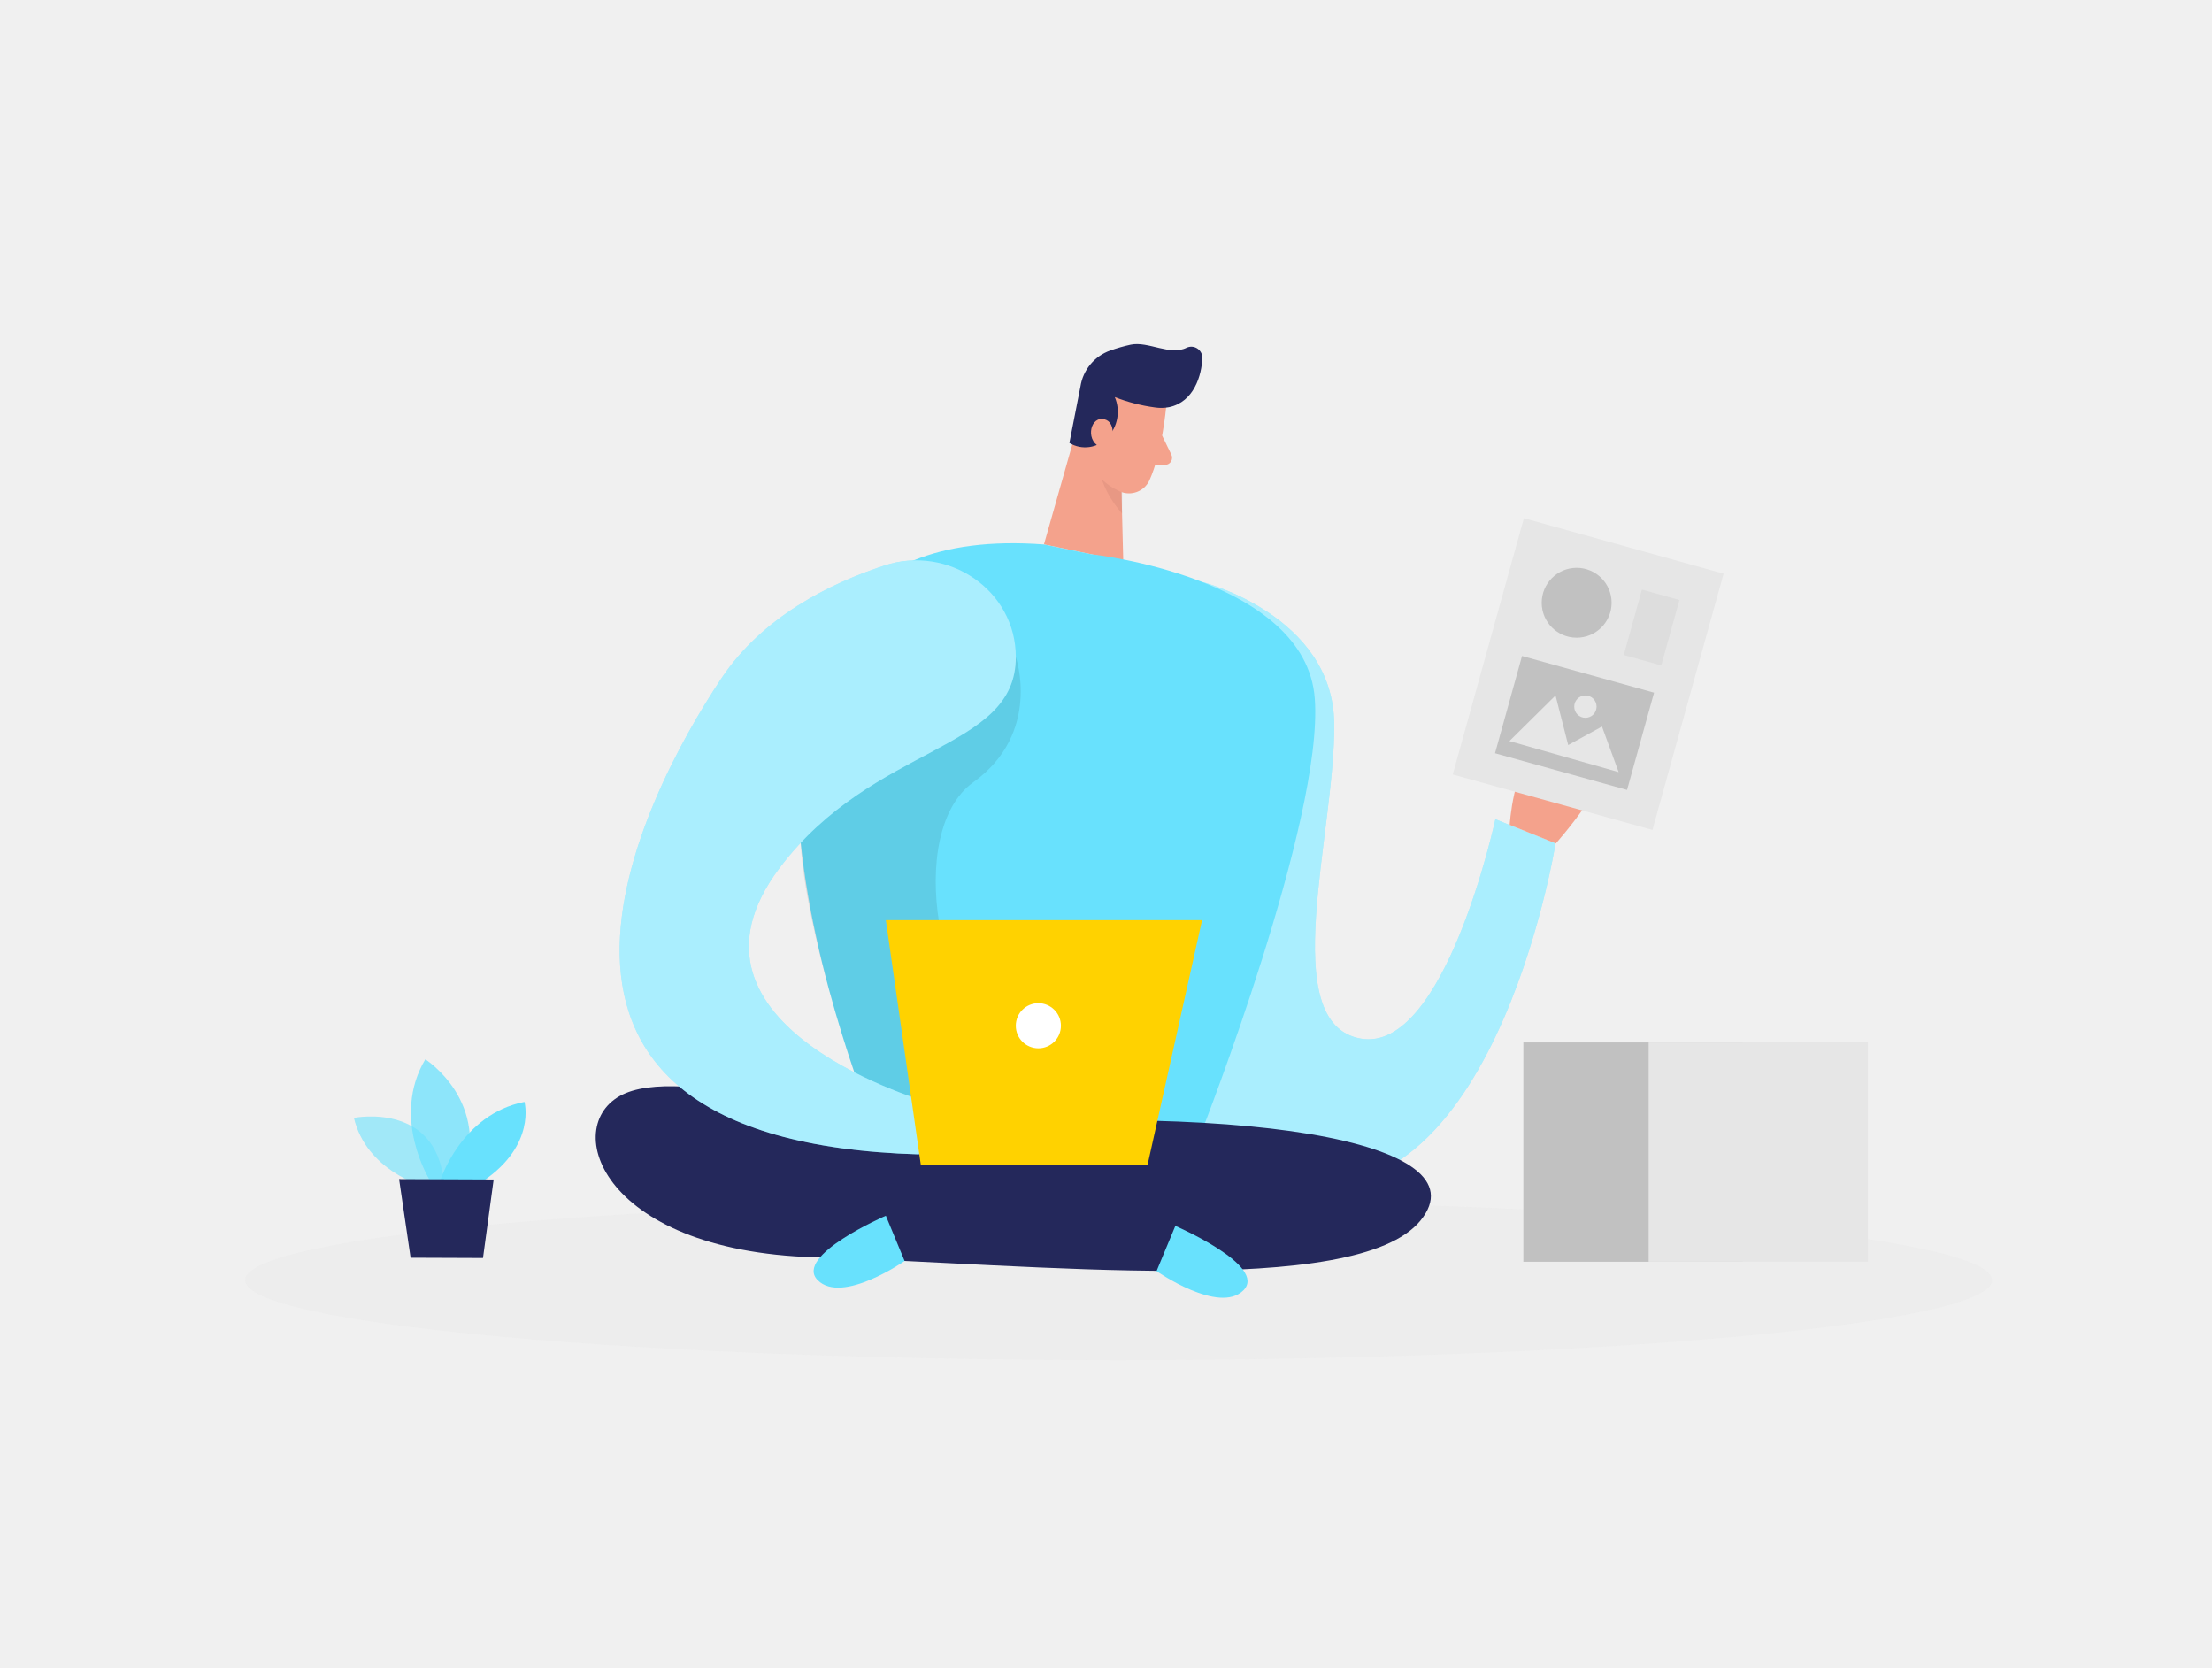
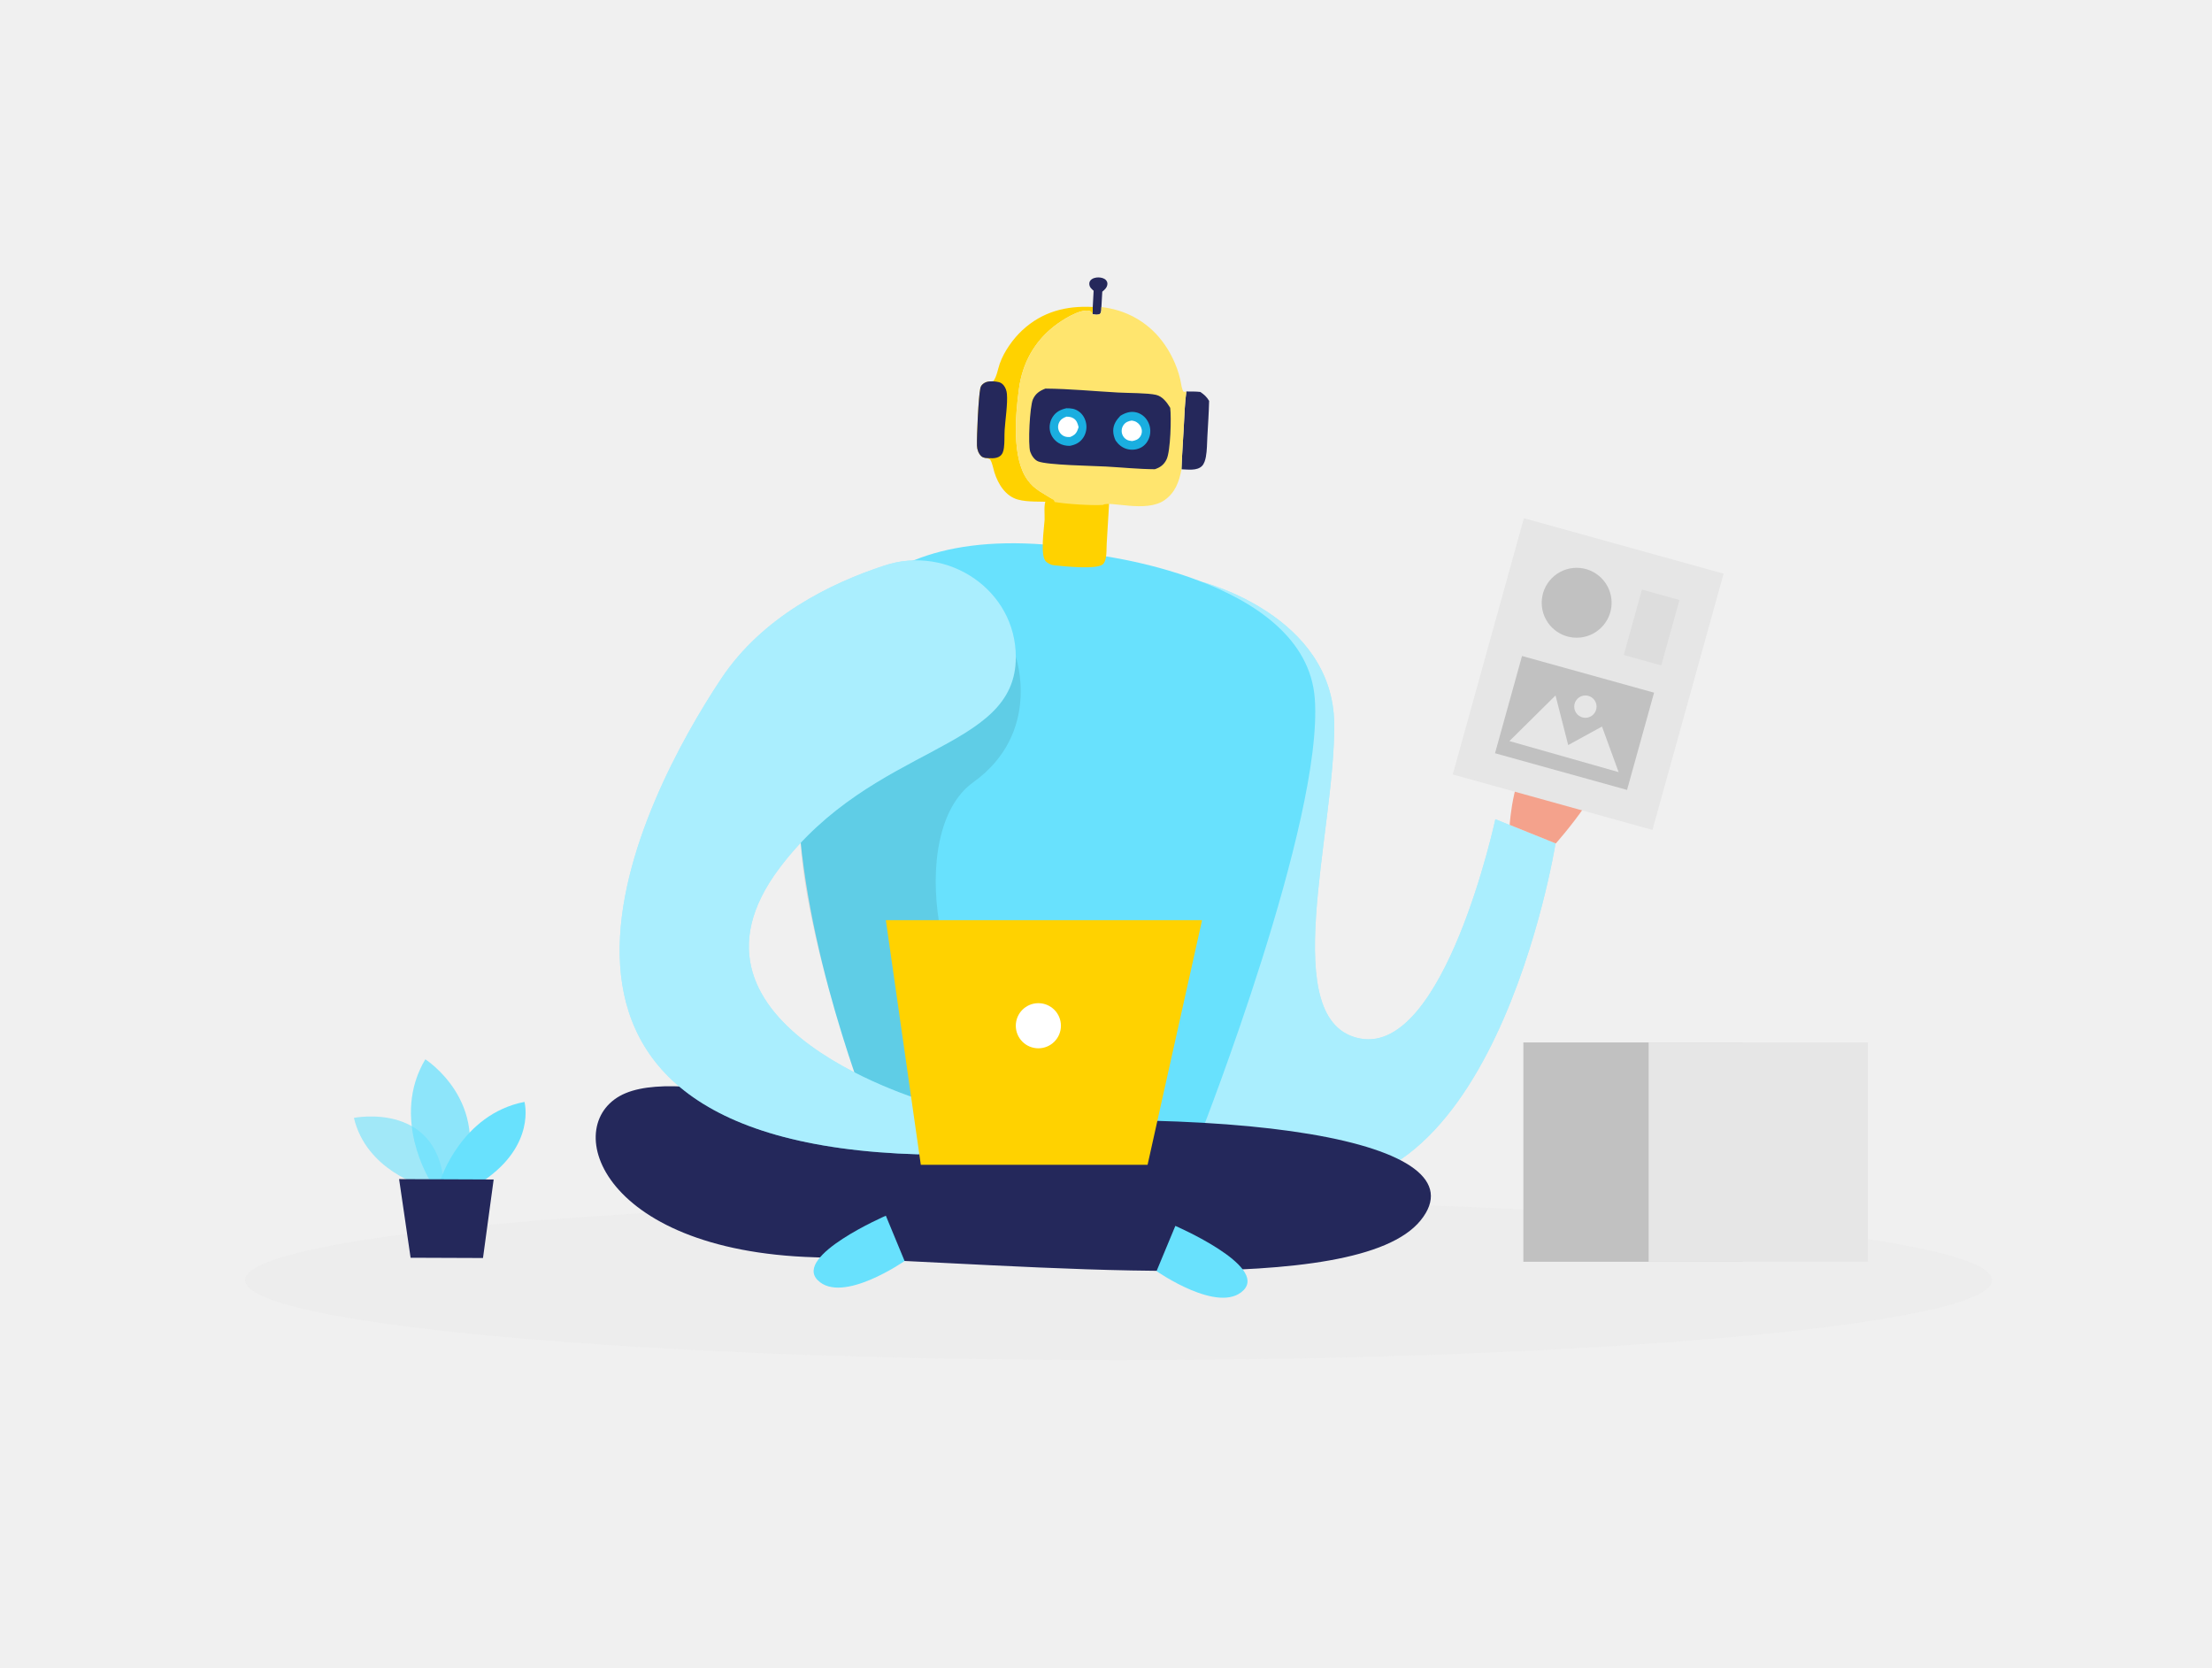
- <svg xmlns="http://www.w3.org/2000/svg" id="Layer_1" data-name="Layer 1" viewBox="0 0 400 300" width="406" height="306" class="illustration styles_illustrationTablet__1DWOa">
-   <path d="M217.37,104.48s23.73,6,23.9,25.71-10.53,54.05,4.74,56.86,24.4-39.66,24.4-39.66l10.88,4.38s-11.58,72.57-51.6,60.59S217.37,104.48,217.37,104.48Z" fill="#68e1fd" />
-   <path d="M217.37,104.48s23.73,6,23.9,25.71-10.53,54.05,4.74,56.86,24.4-39.66,24.4-39.66l10.88,4.38s-11.58,72.57-51.6,60.59S217.37,104.48,217.37,104.48Z" fill="#fff" opacity="0.44" />
-   <ellipse cx="202.28" cy="230.74" rx="157.96" ry="14.45" fill="#e6e6e6" opacity="0.3" />
-   <path d="M76.51,213.73S66.25,210.93,64,201.39c0,0,15.89-3.21,16.34,13.19Z" fill="#68e1fd" opacity="0.58" />
-   <path d="M77.76,212.72s-7.16-11.33-.85-21.92c0,0,12.07,7.67,6.71,21.94Z" fill="#68e1fd" opacity="0.73" />
-   <path d="M79.61,212.72s3.79-12,15.23-14.22c0,0,2.14,7.76-7.41,14.26Z" fill="#68e1fd" />
-   <polygon points="72.17 212.46 74.25 226.68 87.34 226.73 89.27 212.53 72.17 212.46" fill="#24285b" />
-   <polygon points="196.01 72.21 188.78 97.7 203.12 100.69 202.62 80.94 196.01 72.21" fill="#f4a28c" />
-   <path d="M202.92,85.25a9.57,9.57,0,0,1-4.37-3.36s-.37,4.84,4.35,10.22Z" fill="#ce8172" opacity="0.31" />
-   <path d="M188.78,97.71l8.5,1.76s38.9,4.19,40.48,26.15-20.39,78.06-20.39,78.06H158.43S111.2,91.9,188.78,97.71Z" fill="#68e1fd" />
-   <path d="M183.69,118.05s4.75,13.72-7.71,22.67-6.38,42.65,7.26,48.09-8.53,17.08-18,12.31-10.77-8-10.77-8-8.77-25.35-9.7-41.52S183.69,118.05,183.69,118.05Z" opacity="0.09" />
-   <path d="M158.43,203.68s-33.18-11.8-45.29-6.76-5.26,28.52,34.23,29.68,97.93,7.61,109.52-6.67S224.77,198,158.43,203.68Z" fill="#24285b" />
-   <path d="M183.69,118.05c0-12.07-12.23-20.32-23.71-16.55-10,3.27-22.15,9.34-29.54,20.44-14.22,21.32-46.7,83.65,35.75,86.05l2.42-9.18S119.12,185.12,141,156.16C158,133.64,183.74,135.15,183.69,118.05Z" fill="#68e1fd" />
-   <path d="M183.69,118.05c0-12.07-12.23-20.32-23.71-16.55-10,3.27-22.15,9.34-29.54,20.44-14.22,21.32-46.7,83.65,35.75,86.05l2.42-9.18S119.12,185.12,141,156.16C158,133.64,183.74,135.15,183.69,118.05Z" fill="#fff" opacity="0.44" />
-   <polygon points="166.51 209.87 207.52 209.87 217.37 165.64 160.19 165.64 166.51 209.87" fill="#ffd200" />
-   <path d="M273,148.41s.62-10.5,4.83-13.49,3.51,4.57,3.51,4.57,4.21-4.92,7.72-2.63-7.72,14.91-7.72,14.91Z" fill="#f4a28c" />
-   <rect x="268.45" y="97.1" width="37.48" height="48.09" transform="translate(42.89 -72.43) rotate(15.52)" fill="#e6e6e6" />
-   <rect x="272.34" y="120.86" width="24.78" height="18.25" transform="translate(45.16 -71.45) rotate(15.52)" fill="#c1c1c1" />
-   <rect x="295.14" y="106.58" width="7.04" height="12.28" transform="translate(41.05 -75.8) rotate(15.52)" fill="#c1c1c1" opacity="0.24" />
-   <path d="M210.86,73s-.72,8.06-3,13.1a4.07,4.07,0,0,1-5.4,2c-2.52-1.18-5.59-3.51-5.72-7.87l-1.15-7.38a7.27,7.27,0,0,1,4.51-7.08C205.17,63.3,211.54,68.07,210.86,73Z" fill="#f4a28c" />
-   <path d="M208.83,72.93a31.48,31.48,0,0,1-7.24-1.87,6.75,6.75,0,0,1-1.3,7.29,5.48,5.48,0,0,1-6.91,1l2-10.21a8.23,8.23,0,0,1,5.39-6.5,29.4,29.4,0,0,1,3.71-1.06c3.16-.66,7.12,2.07,10.11.55a2,2,0,0,1,2.83,1.8c-.1,3.19-1.52,8-6,8.95A7.56,7.56,0,0,1,208.83,72.93Z" fill="#24285b" />
-   <path d="M201.19,78.27s.48-3.08-1.86-3.25-3.08,4.26,0,5.23Z" fill="#f4a28c" />
-   <path d="M210.14,78l1.68,3.47a1.29,1.29,0,0,1-1.16,1.85l-3.14,0Z" fill="#f4a28c" />
-   <circle cx="187.77" cy="184.73" r="4.08" fill="#fff" />
-   <path d="M160.19,219.08s-16.73,7.25-12.32,11.66,15.71-3.47,15.71-3.47Z" fill="#68e1fd" />
-   <path d="M212.54,220.92s16.73,7.24,12.31,11.65-15.71-3.47-15.71-3.47Z" fill="#68e1fd" />
-   <circle cx="285.11" cy="108.25" r="6.32" fill="#c1c1c1" />
-   <circle cx="286.69" cy="127.03" r="2.02" fill="#e6e6e6" />
-   <polygon points="272.95 133.26 281.29 125.01 283.58 133.98 289.69 130.63 292.7 138.87 272.95 133.26" fill="#e6e6e6" />
-   <rect x="275.47" y="187.75" width="39.65" height="39.66" fill="#c1c1c1" />
-   <rect x="298.13" y="187.75" width="39.65" height="39.66" fill="#e6e6e6" />
+ <svg xmlns="http://www.w3.org/2000/svg" width="406" height="306" viewBox="0 0 406 306" fill="none">
+   <path d="M220.631 106.797C220.631 106.797 244.716 112.887 244.889 132.893C245.062 152.899 234.201 187.754 249.7 190.606C265.199 193.458 274.466 150.351 274.466 150.351L285.509 154.797C285.509 154.797 273.756 228.455 233.135 216.296C192.515 204.136 220.631 106.797 220.631 106.797Z" fill="#68E1FD" />
+   <path opacity="0.44" d="M220.631 106.797C220.631 106.797 244.716 112.887 244.889 132.893C245.062 152.899 234.201 187.754 249.7 190.606C265.199 193.458 274.466 150.351 274.466 150.351L285.509 154.797C285.509 154.797 273.756 228.455 233.135 216.296C192.515 204.136 220.631 106.797 220.631 106.797Z" fill="white" />
+   <path opacity="0.3" d="M205.314 249.618C293.862 249.618 365.644 243.051 365.644 234.951C365.644 226.851 293.862 220.284 205.314 220.284C116.767 220.284 44.985 226.851 44.985 234.951C44.985 243.051 116.767 249.618 205.314 249.618Z" fill="#E6E6E6" />
+   <path opacity="0.58" d="M77.658 217.686C77.658 217.686 67.244 214.844 64.96 205.161C64.96 205.161 81.088 201.903 81.545 218.549L77.658 217.686Z" fill="#68E1FD" />
+   <path opacity="0.73" d="M78.926 216.661C78.926 216.661 71.659 205.161 78.064 194.412C78.064 194.412 90.315 202.197 84.874 216.681L78.926 216.661Z" fill="#68E1FD" />
+   <path d="M80.804 216.661C80.804 216.661 84.651 204.481 96.263 202.228C96.263 202.228 98.435 210.104 88.742 216.701L80.804 216.661Z" fill="#68E1FD" />
+   <path d="M73.253 216.397L75.364 230.83L88.65 230.881L90.609 216.468L73.253 216.397Z" fill="#24285B" />
+   <path d="M191.612 99.926L200.239 101.712C200.239 101.712 239.723 105.965 241.326 128.254C242.93 150.544 220.631 207.485 220.631 207.485H160.807C160.807 207.485 112.868 94.029 191.612 99.926Z" fill="#68E1FD" />
+   <path d="M192.644 91.478C195.264 91.885 200.932 92.238 203.582 92.134L203.491 93.713L203.133 99.692C203.042 100.671 203.27 102.918 202.36 103.613C201.137 104.547 195.277 103.937 193.478 103.748C193.162 103.715 192.964 103.667 192.693 103.529C192.441 103.387 192.17 103.239 191.97 103.045C190.872 101.983 191.634 97.028 191.729 95.426C191.786 94.511 191.499 92.418 192.057 91.665C192.188 91.49 192.411 91.514 192.644 91.478Z" fill="#FFD200" />
+   <path d="M200.729 53.36C200.343 53.013 199.999 52.747 199.94 52.183C199.913 51.92 199.98 51.662 200.152 51.461C200.508 51.046 201.105 50.908 201.619 50.915C202.086 50.921 202.7 51.049 203.016 51.437C203.183 51.642 203.276 51.858 203.257 52.134C203.214 52.761 202.759 53.171 202.317 53.531L202.156 56.352C202.141 56.795 202.178 57.215 201.925 57.594C201.474 57.848 201.037 57.751 200.544 57.654C200.53 57.217 200.558 56.774 200.569 56.337L200.729 53.36Z" fill="#25285B" />
+   <path d="M217.749 71.849C218.598 71.859 219.465 71.833 220.309 71.931C221.016 72.41 221.479 72.82 221.929 73.577C221.874 75.753 221.728 77.93 221.606 80.103C221.538 81.319 221.555 82.638 221.333 83.832C221.227 84.402 221.033 85.105 220.623 85.52C219.704 86.448 218.016 86.161 216.854 86.128C216.944 83.579 217.128 81.025 217.269 78.479C217.391 76.275 217.45 74.037 217.749 71.849Z" fill="#25285B" />
+   <path d="M182.29 69.986C182.944 69.195 183.156 67.705 183.505 66.72C184.287 64.511 185.939 62.192 187.608 60.637C191.319 57.178 195.71 56.082 200.57 56.337C200.558 56.774 200.53 57.217 200.544 57.654C200.363 57.365 200.28 57.123 199.925 57.045C198.144 56.656 194.863 58.797 193.501 59.861C189.825 62.734 187.652 66.668 187.019 71.39C186.381 76.145 185.692 84.043 188.579 88.055C189.956 89.967 191.522 90.492 193.302 91.706C193.461 91.815 193.521 91.941 193.57 92.127C193.381 92.165 193.2 92.143 193.092 92.32C192.631 93.079 192.842 95.167 192.786 96.082L192.684 96.121C192.682 94.799 192.81 93.455 192.884 92.134C190.971 91.988 188.675 92.192 186.839 91.688C184.567 91.064 183.203 88.872 182.516 86.683C182.3 85.996 182.136 84.97 181.76 84.375C181.607 84.133 181.092 84.105 180.818 84.046C180.546 83.977 180.294 83.91 180.085 83.705C179.601 83.229 179.333 82.491 179.314 81.807C179.264 80.032 179.589 72.808 179.931 71.27C179.993 70.994 180.087 70.783 180.288 70.585C180.868 70.009 181.537 69.972 182.29 69.986Z" fill="#FFD200" />
+   <path d="M182.29 69.986C183.052 70.052 183.698 70.067 184.222 70.724C184.577 71.17 184.759 71.712 184.812 72.283C184.976 74.063 184.517 77.037 184.396 78.913C184.326 79.996 184.411 81.138 184.261 82.208C184.179 82.793 184.022 83.362 183.532 83.718C182.785 84.26 181.681 84.087 180.818 84.046C180.546 83.977 180.294 83.91 180.085 83.705C179.601 83.229 179.333 82.491 179.314 81.807C179.264 80.032 179.589 72.808 179.931 71.27C179.993 70.994 180.087 70.784 180.288 70.585C180.868 70.009 181.537 69.972 182.29 69.986Z" fill="#25285B" />
+   <path d="M202.156 56.352C206.525 56.84 210.449 58.929 213.214 62.479C214.788 64.499 216.027 67.062 216.616 69.588C216.735 70.101 216.937 71.744 217.301 71.934L217.749 71.849C217.451 74.037 217.391 76.275 217.269 78.479C217.128 81.025 216.944 83.579 216.854 86.127C216.414 88.43 215.712 90.41 213.737 91.793C210.33 94.177 203.7 91.857 202.434 92.667C200.284 92.799 195.69 92.505 193.57 92.127C193.521 91.941 193.461 91.815 193.302 91.706C191.522 90.492 189.956 89.967 188.579 88.055C185.692 84.043 186.381 76.145 187.019 71.39C187.652 66.668 189.825 62.734 193.501 59.861C194.863 58.797 198.144 56.656 199.925 57.045C200.28 57.123 200.363 57.365 200.545 57.654C201.037 57.75 201.475 57.848 201.925 57.594C202.178 57.215 202.142 56.795 202.156 56.352Z" fill="#FFE56E" />
+   <path d="M191.88 71.317C196.312 71.356 200.802 71.796 205.23 72.041C207.036 72.14 210.62 72.108 212.184 72.468C213.366 72.74 214.186 73.844 214.786 74.847C215.009 76.645 214.856 82.814 214.112 84.324C213.631 85.3 212.953 85.787 211.964 86.116C209.004 86.101 205.994 85.79 203.036 85.624C200.708 85.493 192.216 85.368 190.535 84.673C189.87 84.399 189.332 83.603 189.099 82.925C188.65 81.618 189.013 74.552 189.588 73.283C190.075 72.207 190.849 71.713 191.88 71.317Z" fill="#25285B" />
+   <path d="M195.735 74.923C196.577 74.919 197.268 74.992 197.981 75.488C198.728 76.008 199.21 76.843 199.36 77.751C199.369 77.808 199.378 77.866 199.385 77.923C199.392 77.981 199.397 78.038 199.401 78.096C199.405 78.154 199.408 78.212 199.409 78.27C199.411 78.328 199.411 78.386 199.409 78.444C199.408 78.502 199.405 78.559 199.401 78.617C199.396 78.675 199.391 78.733 199.384 78.79C199.377 78.848 199.368 78.905 199.358 78.962C199.349 79.019 199.338 79.076 199.325 79.133C199.313 79.189 199.299 79.246 199.283 79.302C199.268 79.357 199.252 79.413 199.234 79.468C199.216 79.523 199.197 79.578 199.176 79.632C199.156 79.686 199.134 79.739 199.111 79.792C199.088 79.845 199.063 79.897 199.038 79.949C199.012 80.001 198.985 80.052 198.957 80.102C198.929 80.153 198.9 80.202 198.87 80.251C198.839 80.3 198.808 80.348 198.775 80.396C198.167 81.263 197.346 81.645 196.35 81.826C195.608 81.828 194.936 81.693 194.291 81.3C193.532 80.835 192.943 80.067 192.739 79.177C192.727 79.121 192.716 79.065 192.706 79.008C192.696 78.951 192.688 78.895 192.681 78.838C192.674 78.78 192.669 78.723 192.665 78.666C192.661 78.608 192.658 78.551 192.657 78.493C192.655 78.436 192.655 78.378 192.657 78.32C192.659 78.263 192.662 78.205 192.666 78.148C192.67 78.091 192.676 78.033 192.683 77.976C192.691 77.919 192.699 77.862 192.709 77.805C192.719 77.749 192.73 77.692 192.743 77.636C192.756 77.58 192.77 77.524 192.786 77.469C192.801 77.413 192.818 77.359 192.836 77.304C192.854 77.249 192.874 77.195 192.895 77.142C192.916 77.088 192.938 77.035 192.961 76.983C192.985 76.931 193.009 76.879 193.035 76.828C193.061 76.777 193.088 76.726 193.117 76.677C193.145 76.627 193.175 76.578 193.206 76.53C193.816 75.567 194.679 75.163 195.735 74.923Z" fill="#1AAEE0" />
+   <path d="M205.638 76.31C206.556 75.739 207.535 75.417 208.606 75.694C208.66 75.708 208.713 75.724 208.766 75.741C208.819 75.758 208.871 75.776 208.923 75.796C208.975 75.816 209.026 75.837 209.077 75.859C209.128 75.882 209.178 75.905 209.228 75.93C209.278 75.955 209.327 75.981 209.375 76.009C209.424 76.037 209.471 76.065 209.518 76.095C209.565 76.125 209.612 76.156 209.657 76.189C209.703 76.221 209.747 76.254 209.791 76.289C209.835 76.323 209.878 76.359 209.92 76.396C209.962 76.433 210.003 76.471 210.044 76.51C210.084 76.549 210.123 76.589 210.161 76.629C210.2 76.671 210.237 76.713 210.273 76.755C210.31 76.798 210.345 76.842 210.379 76.887C210.413 76.931 210.446 76.977 210.478 77.023C210.51 77.07 210.541 77.117 210.57 77.165C210.6 77.213 210.628 77.261 210.656 77.311C210.685 77.363 210.713 77.415 210.74 77.469C210.766 77.522 210.792 77.576 210.816 77.63C210.84 77.685 210.863 77.74 210.884 77.796C210.905 77.852 210.925 77.908 210.944 77.965C210.963 78.022 210.98 78.079 210.996 78.137C211.012 78.194 211.026 78.252 211.039 78.311C211.053 78.369 211.064 78.428 211.074 78.487C211.085 78.546 211.093 78.605 211.101 78.665C211.108 78.724 211.114 78.784 211.118 78.844C211.123 78.904 211.126 78.963 211.127 79.023C211.129 79.083 211.129 79.143 211.127 79.203C211.126 79.263 211.123 79.323 211.119 79.383C211.115 79.443 211.109 79.503 211.102 79.562C211.095 79.622 211.086 79.681 211.076 79.74C211.066 79.799 211.054 79.858 211.041 79.917C211.028 79.975 211.014 80.034 210.998 80.091C210.774 80.924 210.253 81.659 209.515 82.088C208.711 82.554 207.686 82.652 206.802 82.397C205.956 82.153 205.268 81.584 204.767 80.854C204.495 80.287 204.328 79.695 204.323 79.059C204.316 77.936 204.9 77.08 205.638 76.31Z" fill="#1AAEE0" />
+   <path d="M207.727 77.183C208.057 77.233 208.359 77.309 208.645 77.494C209.095 77.784 209.432 78.233 209.543 78.772C209.555 78.831 209.564 78.89 209.571 78.949C209.577 79.008 209.581 79.068 209.581 79.128C209.582 79.188 209.579 79.247 209.573 79.306C209.568 79.366 209.559 79.425 209.548 79.484C209.536 79.542 209.522 79.6 209.505 79.657C209.487 79.714 209.467 79.77 209.444 79.826C209.421 79.88 209.396 79.934 209.367 79.986C209.339 80.039 209.308 80.089 209.275 80.138C208.905 80.676 208.376 80.852 207.776 80.948C207.415 80.908 207.075 80.858 206.757 80.663C206.702 80.629 206.649 80.593 206.598 80.554C206.547 80.515 206.497 80.473 206.45 80.428C206.403 80.384 206.359 80.337 206.317 80.288C206.275 80.238 206.235 80.187 206.199 80.133C206.162 80.079 206.128 80.024 206.097 79.966C206.066 79.909 206.038 79.85 206.013 79.789C205.989 79.729 205.967 79.667 205.949 79.604C205.93 79.542 205.915 79.478 205.903 79.413C205.893 79.353 205.885 79.293 205.881 79.233C205.876 79.172 205.875 79.111 205.876 79.05C205.877 78.99 205.881 78.929 205.889 78.869C205.896 78.808 205.906 78.748 205.918 78.689C205.931 78.629 205.947 78.571 205.965 78.513C205.984 78.455 206.005 78.398 206.029 78.342C206.053 78.287 206.079 78.232 206.108 78.179C206.137 78.126 206.169 78.075 206.203 78.025C206.583 77.471 207.106 77.277 207.727 77.183Z" fill="white" />
+   <path d="M195.74 76.468C196.202 76.479 196.624 76.518 197.031 76.772C197.629 77.145 197.807 77.738 197.966 78.39C197.899 78.611 197.826 78.831 197.733 79.042C197.45 79.685 197.016 79.97 196.404 80.21C196.07 80.22 195.723 80.208 195.406 80.088C195.345 80.064 195.286 80.038 195.228 80.008C195.17 79.979 195.113 79.946 195.058 79.91C195.003 79.875 194.951 79.836 194.9 79.795C194.849 79.753 194.8 79.709 194.754 79.662C194.707 79.616 194.664 79.567 194.622 79.516C194.581 79.464 194.542 79.411 194.506 79.355C194.47 79.3 194.437 79.242 194.407 79.183C194.377 79.124 194.35 79.064 194.326 79.001C194.305 78.946 194.287 78.89 194.271 78.832C194.256 78.775 194.243 78.717 194.233 78.658C194.223 78.599 194.216 78.54 194.212 78.481C194.208 78.421 194.207 78.362 194.208 78.302C194.21 78.243 194.214 78.183 194.221 78.124C194.229 78.065 194.239 78.006 194.252 77.948C194.265 77.89 194.281 77.832 194.299 77.776C194.318 77.719 194.339 77.664 194.363 77.609C194.641 76.972 195.134 76.69 195.74 76.468Z" fill="white" />
+   <path opacity="0.09" d="M186.445 120.571C186.445 120.571 191.267 134.497 178.62 143.581C165.973 152.665 172.144 186.871 185.989 192.392C199.833 197.914 177.331 209.728 167.719 204.887C158.107 200.045 156.787 196.767 156.787 196.767C156.787 196.767 147.886 171.037 146.942 154.624C145.998 138.212 186.445 120.571 186.445 120.571Z" fill="black" />
+   <path d="M160.806 207.485C160.806 207.485 127.129 195.508 114.837 200.624C102.545 205.739 109.498 229.571 149.58 230.749C189.663 231.926 248.979 238.473 260.743 223.979C272.507 209.485 228.141 201.72 160.806 207.485Z" fill="#24285B" />
+   <path d="M186.445 120.571C186.445 108.32 174.032 99.946 162.38 103.773C152.23 107.092 139.897 113.253 132.397 124.519C117.963 146.159 84.996 209.424 168.683 211.86L171.139 202.542C171.139 202.542 120.907 188.647 143.115 159.252C160.37 136.395 186.496 137.927 186.445 120.571Z" fill="#68E1FD" />
+   <path opacity="0.44" d="M186.445 120.571C186.445 108.32 174.032 99.946 162.38 103.773C152.23 107.092 139.897 113.253 132.397 124.519C117.963 146.159 84.996 209.424 168.683 211.86L171.139 202.542C171.139 202.542 120.907 188.647 143.115 159.252C160.37 136.395 186.496 137.927 186.445 120.571Z" fill="white" />
+   <path d="M169.008 213.768H210.633L220.631 168.875H162.593L169.008 213.768Z" fill="#FFD200" />
+   <path d="M277.095 151.386C277.095 151.386 277.724 140.728 281.997 137.694C286.271 134.659 285.56 142.332 285.56 142.332C285.56 142.332 289.833 137.338 293.396 139.663C296.959 141.987 285.56 154.796 285.56 154.796L277.095 151.386Z" fill="#F4A28C" />
+   <path d="M316.359 105.284L279.704 95.105L266.643 142.136L303.298 152.315L316.359 105.284Z" fill="#E6E6E6" />
+   <path d="M303.594 127.123L279.359 120.393L274.403 138.241L298.637 144.971L303.594 127.123Z" fill="#C1C1C1" />
+   <path opacity="0.24" d="M308.249 110.116L301.364 108.204L298.029 120.213L304.914 122.125L308.249 110.116Z" fill="#C1C1C1" />
+   <path d="M190.587 192.392C192.874 192.392 194.728 190.538 194.728 188.251C194.728 185.964 192.874 184.11 190.587 184.11C188.299 184.11 186.445 185.964 186.445 188.251C186.445 190.538 188.299 192.392 190.587 192.392Z" fill="white" />
+   <path d="M162.593 223.116C162.593 223.116 145.612 230.475 150.088 234.951C154.564 239.427 166.034 231.429 166.034 231.429L162.593 223.116Z" fill="#68E1FD" />
+   <path d="M215.728 224.984C215.728 224.984 232.709 232.332 228.223 236.809C223.736 241.285 212.277 233.287 212.277 233.287L215.728 224.984Z" fill="#68E1FD" />
+   <path d="M289.387 117.039C292.929 117.039 295.802 114.167 295.802 110.624C295.802 107.081 292.929 104.209 289.387 104.209C285.844 104.209 282.972 107.081 282.972 110.624C282.972 114.167 285.844 117.039 289.387 117.039Z" fill="#C1C1C1" />
+   <path d="M290.99 131.736C292.123 131.736 293.041 130.818 293.041 129.686C293.041 128.553 292.123 127.635 290.99 127.635C289.858 127.635 288.94 128.553 288.94 129.686C288.94 130.818 289.858 131.736 290.99 131.736Z" fill="#E6E6E6" />
+   <path d="M277.044 136.009L285.509 127.635L287.834 136.74L294.035 133.34L297.09 141.703L277.044 136.009Z" fill="#E6E6E6" />
+   <path d="M319.847 191.316H279.602V231.571H319.847V191.316Z" fill="#C1C1C1" />
+   <path d="M342.847 191.316H302.602V231.571H342.847V191.316Z" fill="#E6E6E6" />
</svg>
